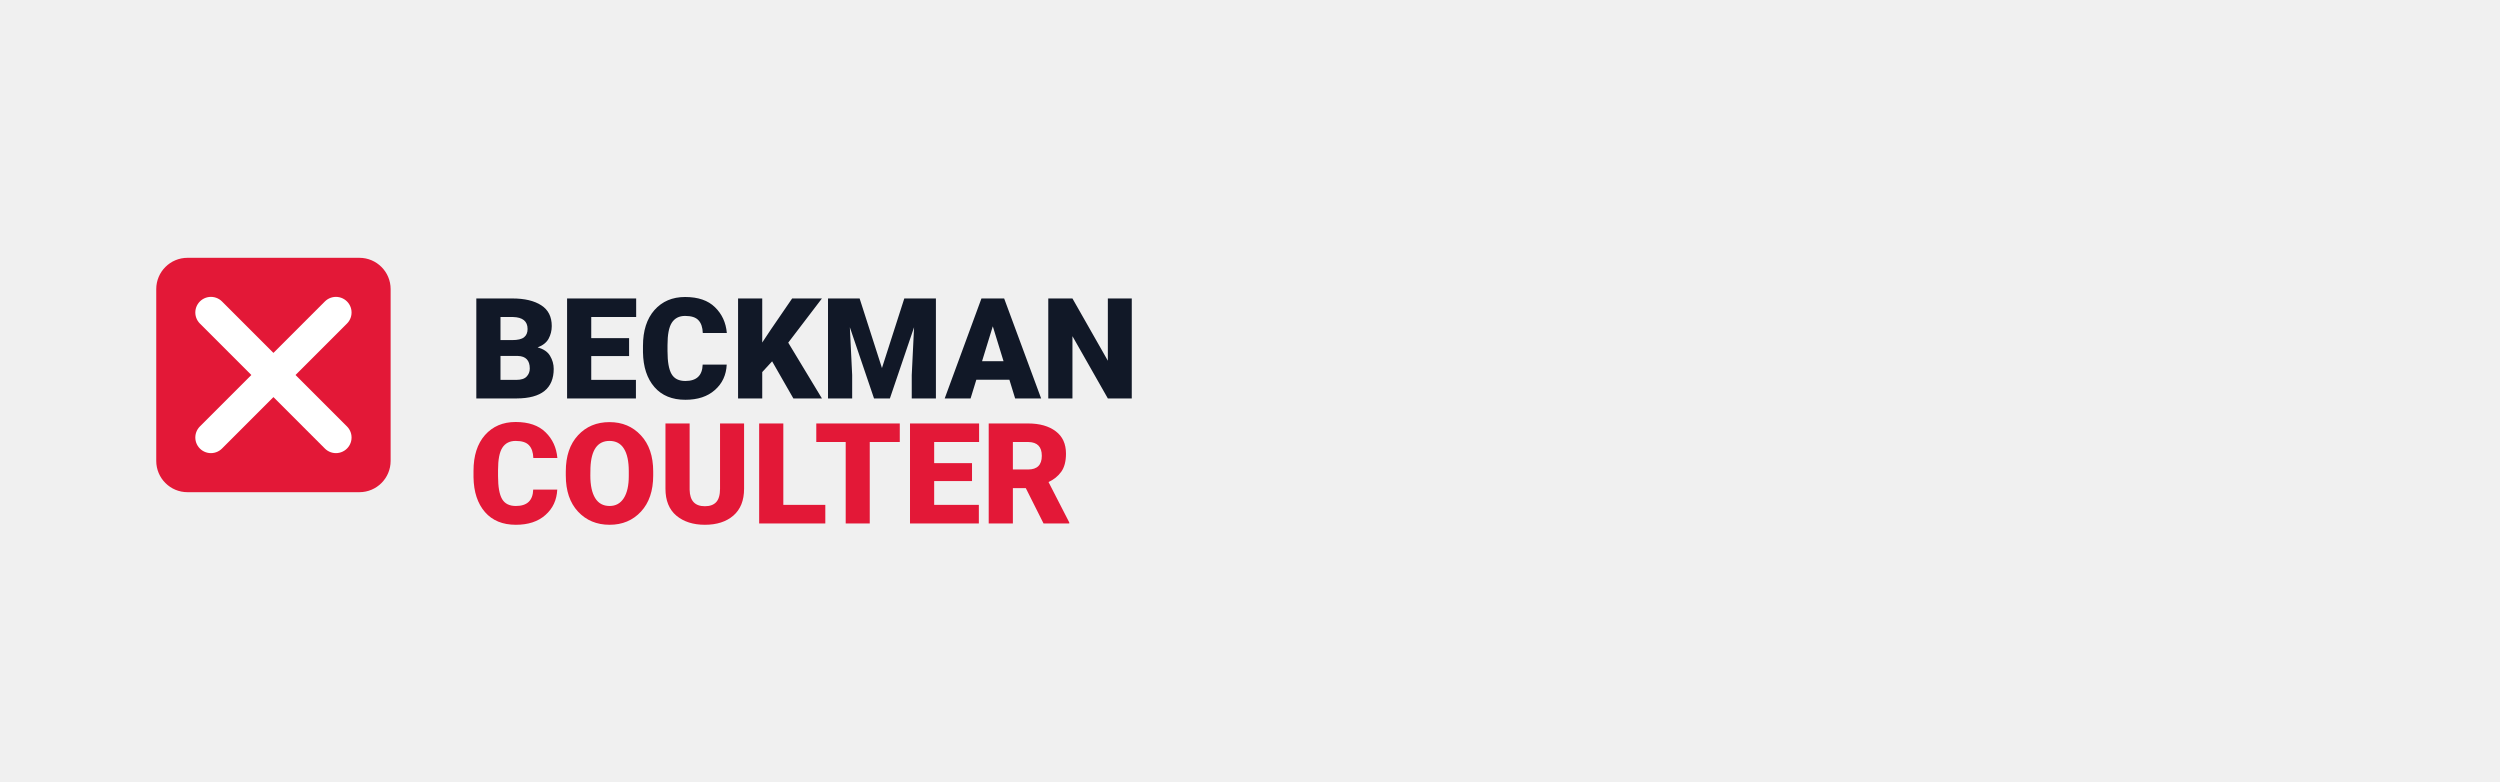
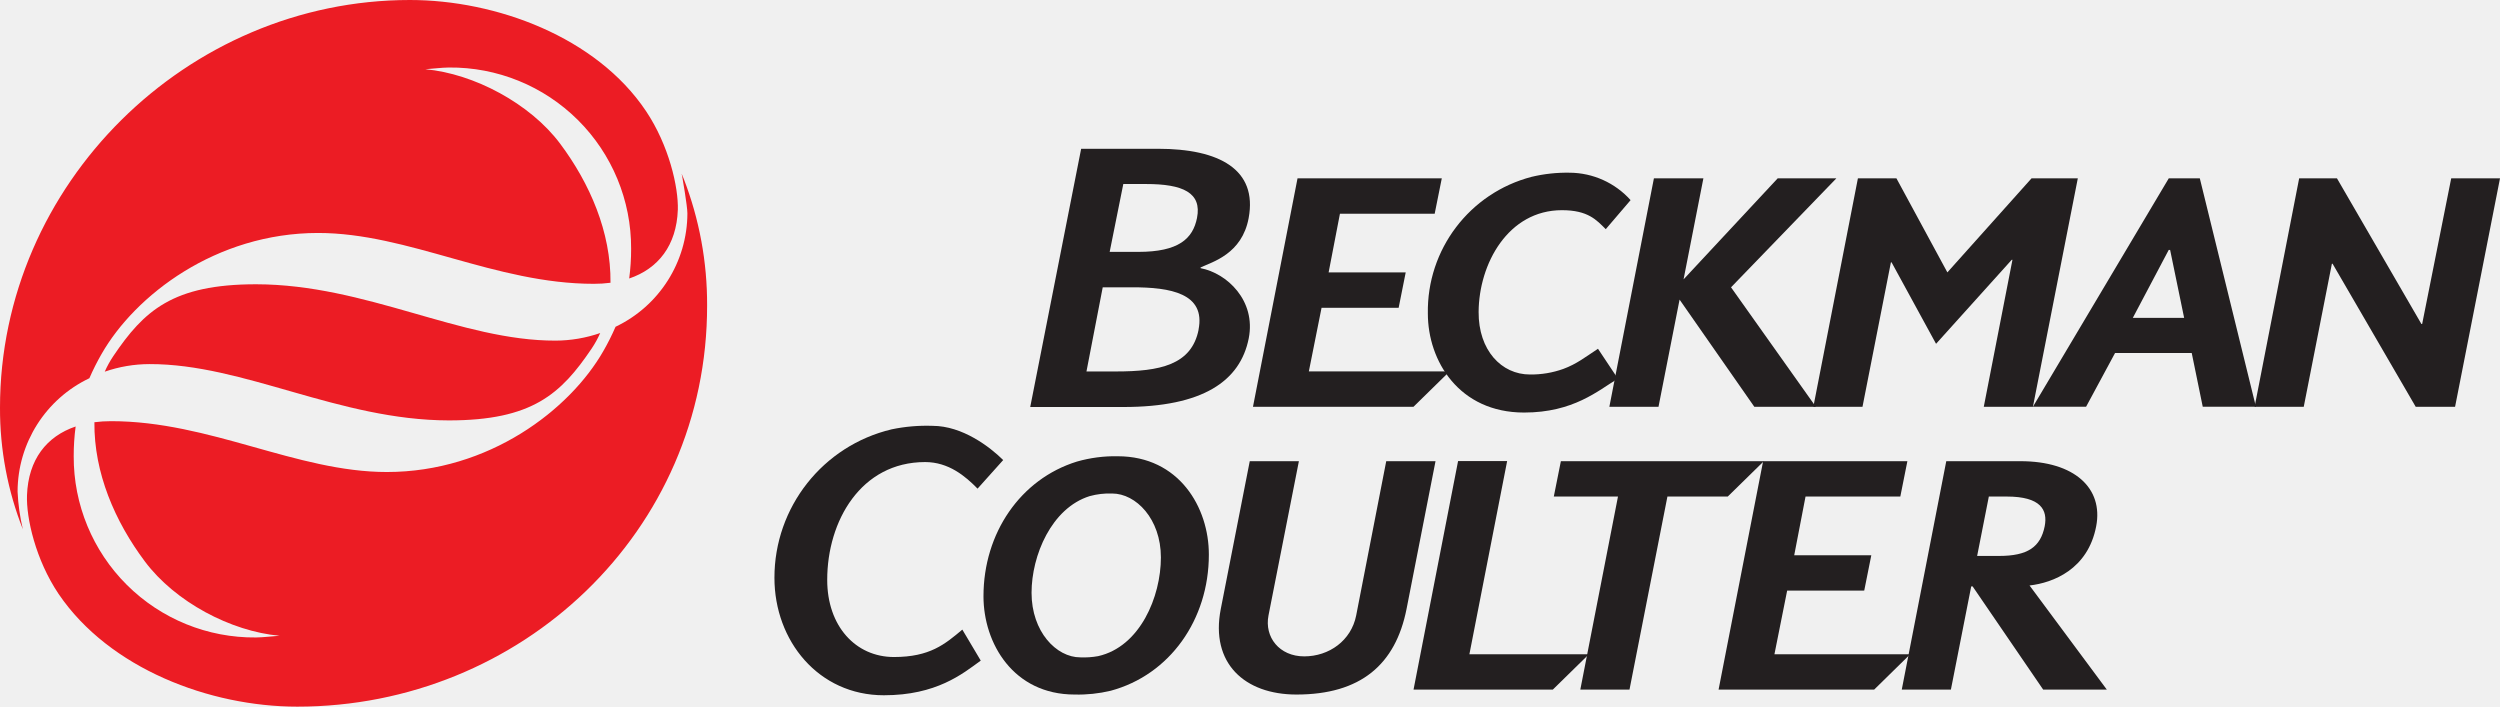
- <svg xmlns="http://www.w3.org/2000/svg" viewBox="0 0 320 100" width="100%" height="100%">
-   <rect width="320" height="100" fill="transparent" />
-   <g transform="translate(15, 25)">
-     <rect x="5" y="8" width="30" height="30" rx="4" fill="#E31837" />
-     <path d="M12 15 L28 31 M28 15 L12 31" stroke="#FFFFFF" stroke-width="4" stroke-linecap="round" />
-     <text x="45" y="26" font-family="'Segoe UI', Roboto, Helvetica, Arial, sans-serif" font-weight="800" font-size="18" fill="#111827">BECKMAN</text>
-     <text x="45" y="42" font-family="'Segoe UI', Roboto, Helvetica, Arial, sans-serif" font-weight="800" font-size="18" fill="#E31837">COULTER</text>
-   </g>
+ <svg xmlns="http://www.w3.org/2000/svg" id="Layer_1" data-name="Layer 1" viewBox="0 0 658.35 186.09">
+   <defs>
+     <style>.cls-1{fill:#231f20}.cls-2{fill:#ec1c24}</style>
+   </defs>
+   <path class="cls-1" d="m658.35 46.97-11.83 60.15h-10.37l-21.89-37.67h-.18l-7.41 37.67h-12.94l11.73-60.15h9.96l22.24 38.36h.19l7.65-38.36h12.85zM534.98 46.97l-22.16 24.76-13.41-24.76h-10.15l-11.73 60.15h12.94l7.48-38.03h.18l11.71 21.45 19.93-22.13h.19l-7.55 38.71h12.94l11.82-60.15h-12.19z" />
+   <path class="cls-1" d="m468.13 46.97-24.78 26.6 5.22-26.6h-13.03l-11.73 60.15h12.94l5.55-28.22 19.68 28.22h16.2l-22.33-31.46 27.73-28.69h-15.45zM467.28 172.29l3.35-16.76 20.3-.01 1.86-9.3h-20.3l2.98-15.46h24.96l1.86-9.31H464.3l-11.73 60.15h40.97l9.49-9.31h-35.75z" />
+   <path class="cls-1" d="M417.58 50.78a39.9 39.9 0 0 0-10.06 1.09 36.54 36.54 0 0 0-27.32 36c0 12.47 8.21 26.07 25.34 26.07 13 0 19.48-5.77 24.7-8.93L425 97.14c-3.3 2.17-5.58 4-9.12 5.31a25.12 25.12 0 0 1-8.8 1.47c-7.49 0-13.57-6.37-13.51-16.46.06-12.69 7.77-26.81 21.94-26.81 6.89 0 9.12 2.6 11.54 5l6.54-7.65a21.73 21.73 0 0 0-16.01-7.22Z" transform="translate(-4.19 -5.3)" />
+   <path class="cls-1" d="m411.04 121.45-1.86 9.31h16.9l-9.92 50.84h12.95l9.99-50.84h15.89l9.5-9.31h-53.45zM344.67 97.81l3.35-16.76h20.3l1.86-9.32h-20.3l2.98-15.45h24.95l1.87-9.31h-37.99l-11.73 60.15h42.27l9.5-9.31h-37.06z" />
+   <path class="cls-1" d="m386.95 172.29 9.94-50.87h-12.92l-11.73 60.18h36.68l9.5-9.31h-31.47z" />
+   <path class="cls-1" d="m369.24 126.75-7.91 40.6c-1.3 6.65-7.15 10.8-13.69 10.8s-10.53-5.07-9.4-10.8l8-40.6H333.3l-7.63 38.92C322.86 180 332 188.2 345.59 188.2c16.91 0 26.09-7.88 29-22.53l7.63-38.92ZM249.75 117.44a45.09 45.09 0 0 0-10.75.92 40.15 40.15 0 0 0-30.87 39.11c0 16.6 11.61 30.92 28.81 30.92 13.82 0 20.68-5.59 25.52-9.13l-4.85-8.16c-4.57 3.84-8.55 7.22-18 7.22-10.09 0-17.6-8.13-17.58-20.34 0-15.45 8.85-31 25.79-31 6.17 0 10.59 3.71 13.8 7l6.75-7.53c-3.49-3.45-10.72-9.01-18.62-9.01Z" transform="translate(-4.19 -5.3)" />
+   <path class="cls-2" d="M174.32 34.57C161.23 15 134.79 5.3 112.12 5.3 53.43 5.3 4.19 53.8 4.19 112.66a86.55 86.55 0 0 0 6.06 32.12l-.05-.15a52.34 52.34 0 0 1-1.38-9.88 33.15 33.15 0 0 1 18.91-29.85 62.59 62.59 0 0 1 3.21-6.39c8.83-15.46 30.11-31.85 57-31.86 23.8 0 46.56 13.39 72.64 13.39a32.58 32.58 0 0 0 4.38-.28c.13-13.33-5.41-26.13-13.29-36.66S129 24.69 116.19 23.53c2.09-.13 4.17-.43 6.2-.45a47.53 47.53 0 0 1 48 47.73 58 58 0 0 1-.51 7.83c7.64-2.58 12.47-8.7 12.81-18.1.18-5.97-2.35-16.97-8.37-25.97Z" transform="translate(-4.19 -5.3)" />
+   <path class="cls-2" d="M150.49 95c-24.91.06-49.89-14.8-78.86-14.84-22 0-29.55 7-37.59 18.9a26.43 26.43 0 0 0-2.27 4.12 36.14 36.14 0 0 1 11.76-2c24.91-.07 49.9 14.79 78.86 14.83 22 0 29.55-7 37.59-18.9a26.43 26.43 0 0 0 2.27-4.11 36.42 36.42 0 0 1-11.76 2Z" transform="translate(-4.19 -5.3)" />
+   <path class="cls-2" d="M184.25 52.4c-.91-2.32-.43-.78-.43-.78s1.39 7.9 1.39 9.88a33.17 33.17 0 0 1-18.92 29.85 62.59 62.59 0 0 1-3.21 6.39c-8.83 15.46-30.11 31.85-57 31.86-23.81 0-46.56-13.39-72.65-13.39a34.31 34.31 0 0 0-4.38.28c-.13 13.34 5.41 26.13 13.29 36.66 8 10.69 22.67 18.41 35.46 19.57-2.09.13-4.17.43-6.2.45a47.53 47.53 0 0 1-48-47.73 58.09 58.09 0 0 1 .51-7.83c-7.64 2.59-12.47 8.7-12.81 18.11-.22 6 2.27 17 8.33 26 13.37 19.69 39.85 29.67 62.85 29.67 58.85 0 108-46.07 107.92-105.66a91.4 91.4 0 0 0-6.15-33.33Z" transform="translate(-4.19 -5.3)" />
+   <path class="cls-1" d="M583.49 52.27h-8.18l-35.77 60.14h14l7.63-14.15h20.19l2.9 14.15h14ZM565.85 89l9.45-17.88h.37L579.36 89ZM538.65 159.48c6.19-.7 15.38-4.24 17.55-15.6 1.92-10-5.7-17.13-19.93-17.13h-19.55L505 186.9h12.94l5.35-27.18h.37l18.58 27.18H559Zm-13.8-7.78 3.08-15.64h4.71c9 0 10.83 3.52 10 7.82-1.1 5.48-4.48 7.82-12 7.82ZM320.35 75.92v-.19c3.17-1.49 10.9-3.55 12.66-13 2.38-12.79-7.72-18.25-23.83-18.25H288.9l-13.41 68h24.59c20.91 0 30.71-6.85 32.95-18.06 1.97-9.98-5.77-17.2-12.68-18.5ZM300 53.76h6c9.66 0 14.74 2.27 13.41 8.94-1.09 5.45-4.83 8.93-15.45 8.93h-7.55Zm19.83 38.36c-1.86 9.31-10.22 11-21.78 11h-7.75l4.28-22.16h7.73c10.12-.02 19.41 1.6 17.5 11.16ZM298.53 125.45a36.36 36.36 0 0 0-10.74 1.4c-14.87 4.6-24.61 18.83-24.61 35.47 0 12.42 7.89 25.88 24 25.88a36.75 36.75 0 0 0 9.51-1c15.56-4.19 25.84-18.74 25.84-35.83.03-12.46-7.87-25.92-24-25.92Zm-5.16 52.64a21.4 21.4 0 0 1-4.7.32c-6.3 0-12.83-6.75-12.83-17 0-9.84 5.25-22.31 15.3-25.46a19.57 19.57 0 0 1 5.92-.69c6.27 0 12.84 6.67 12.84 16.84 0 10.35-5.49 23.51-16.53 25.99Z" transform="translate(-4.19 -5.3)" />
</svg>
